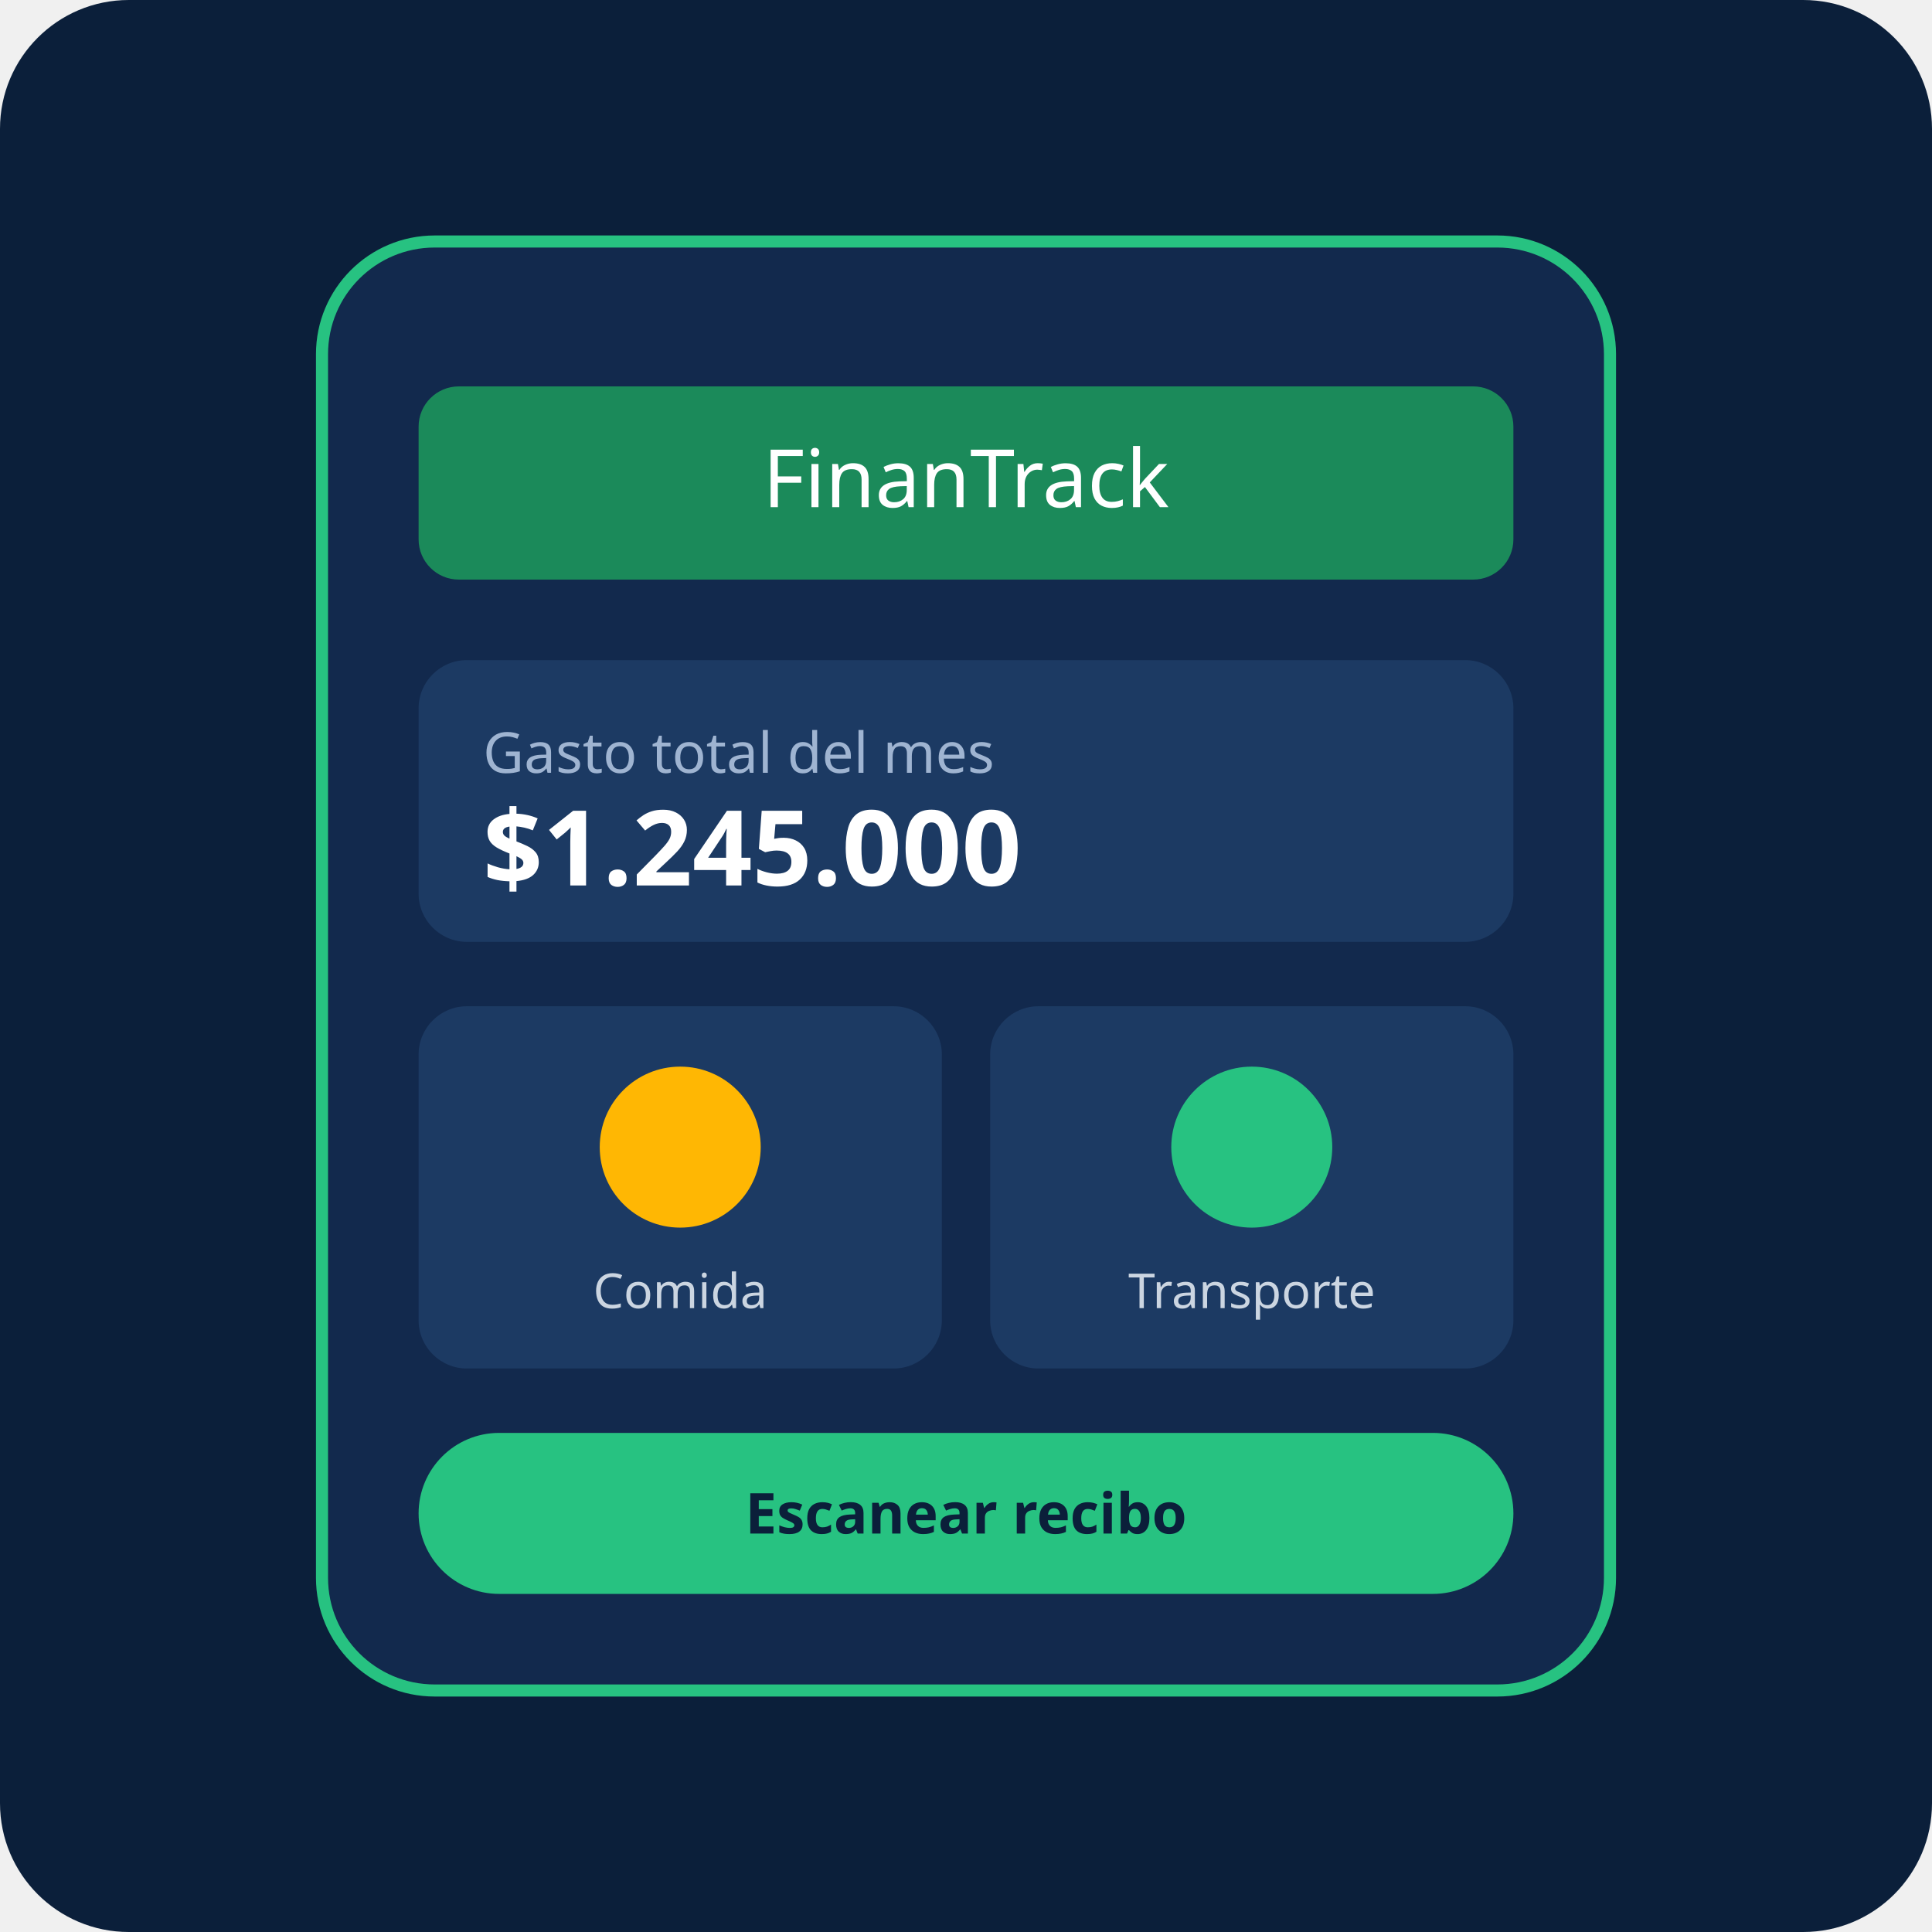
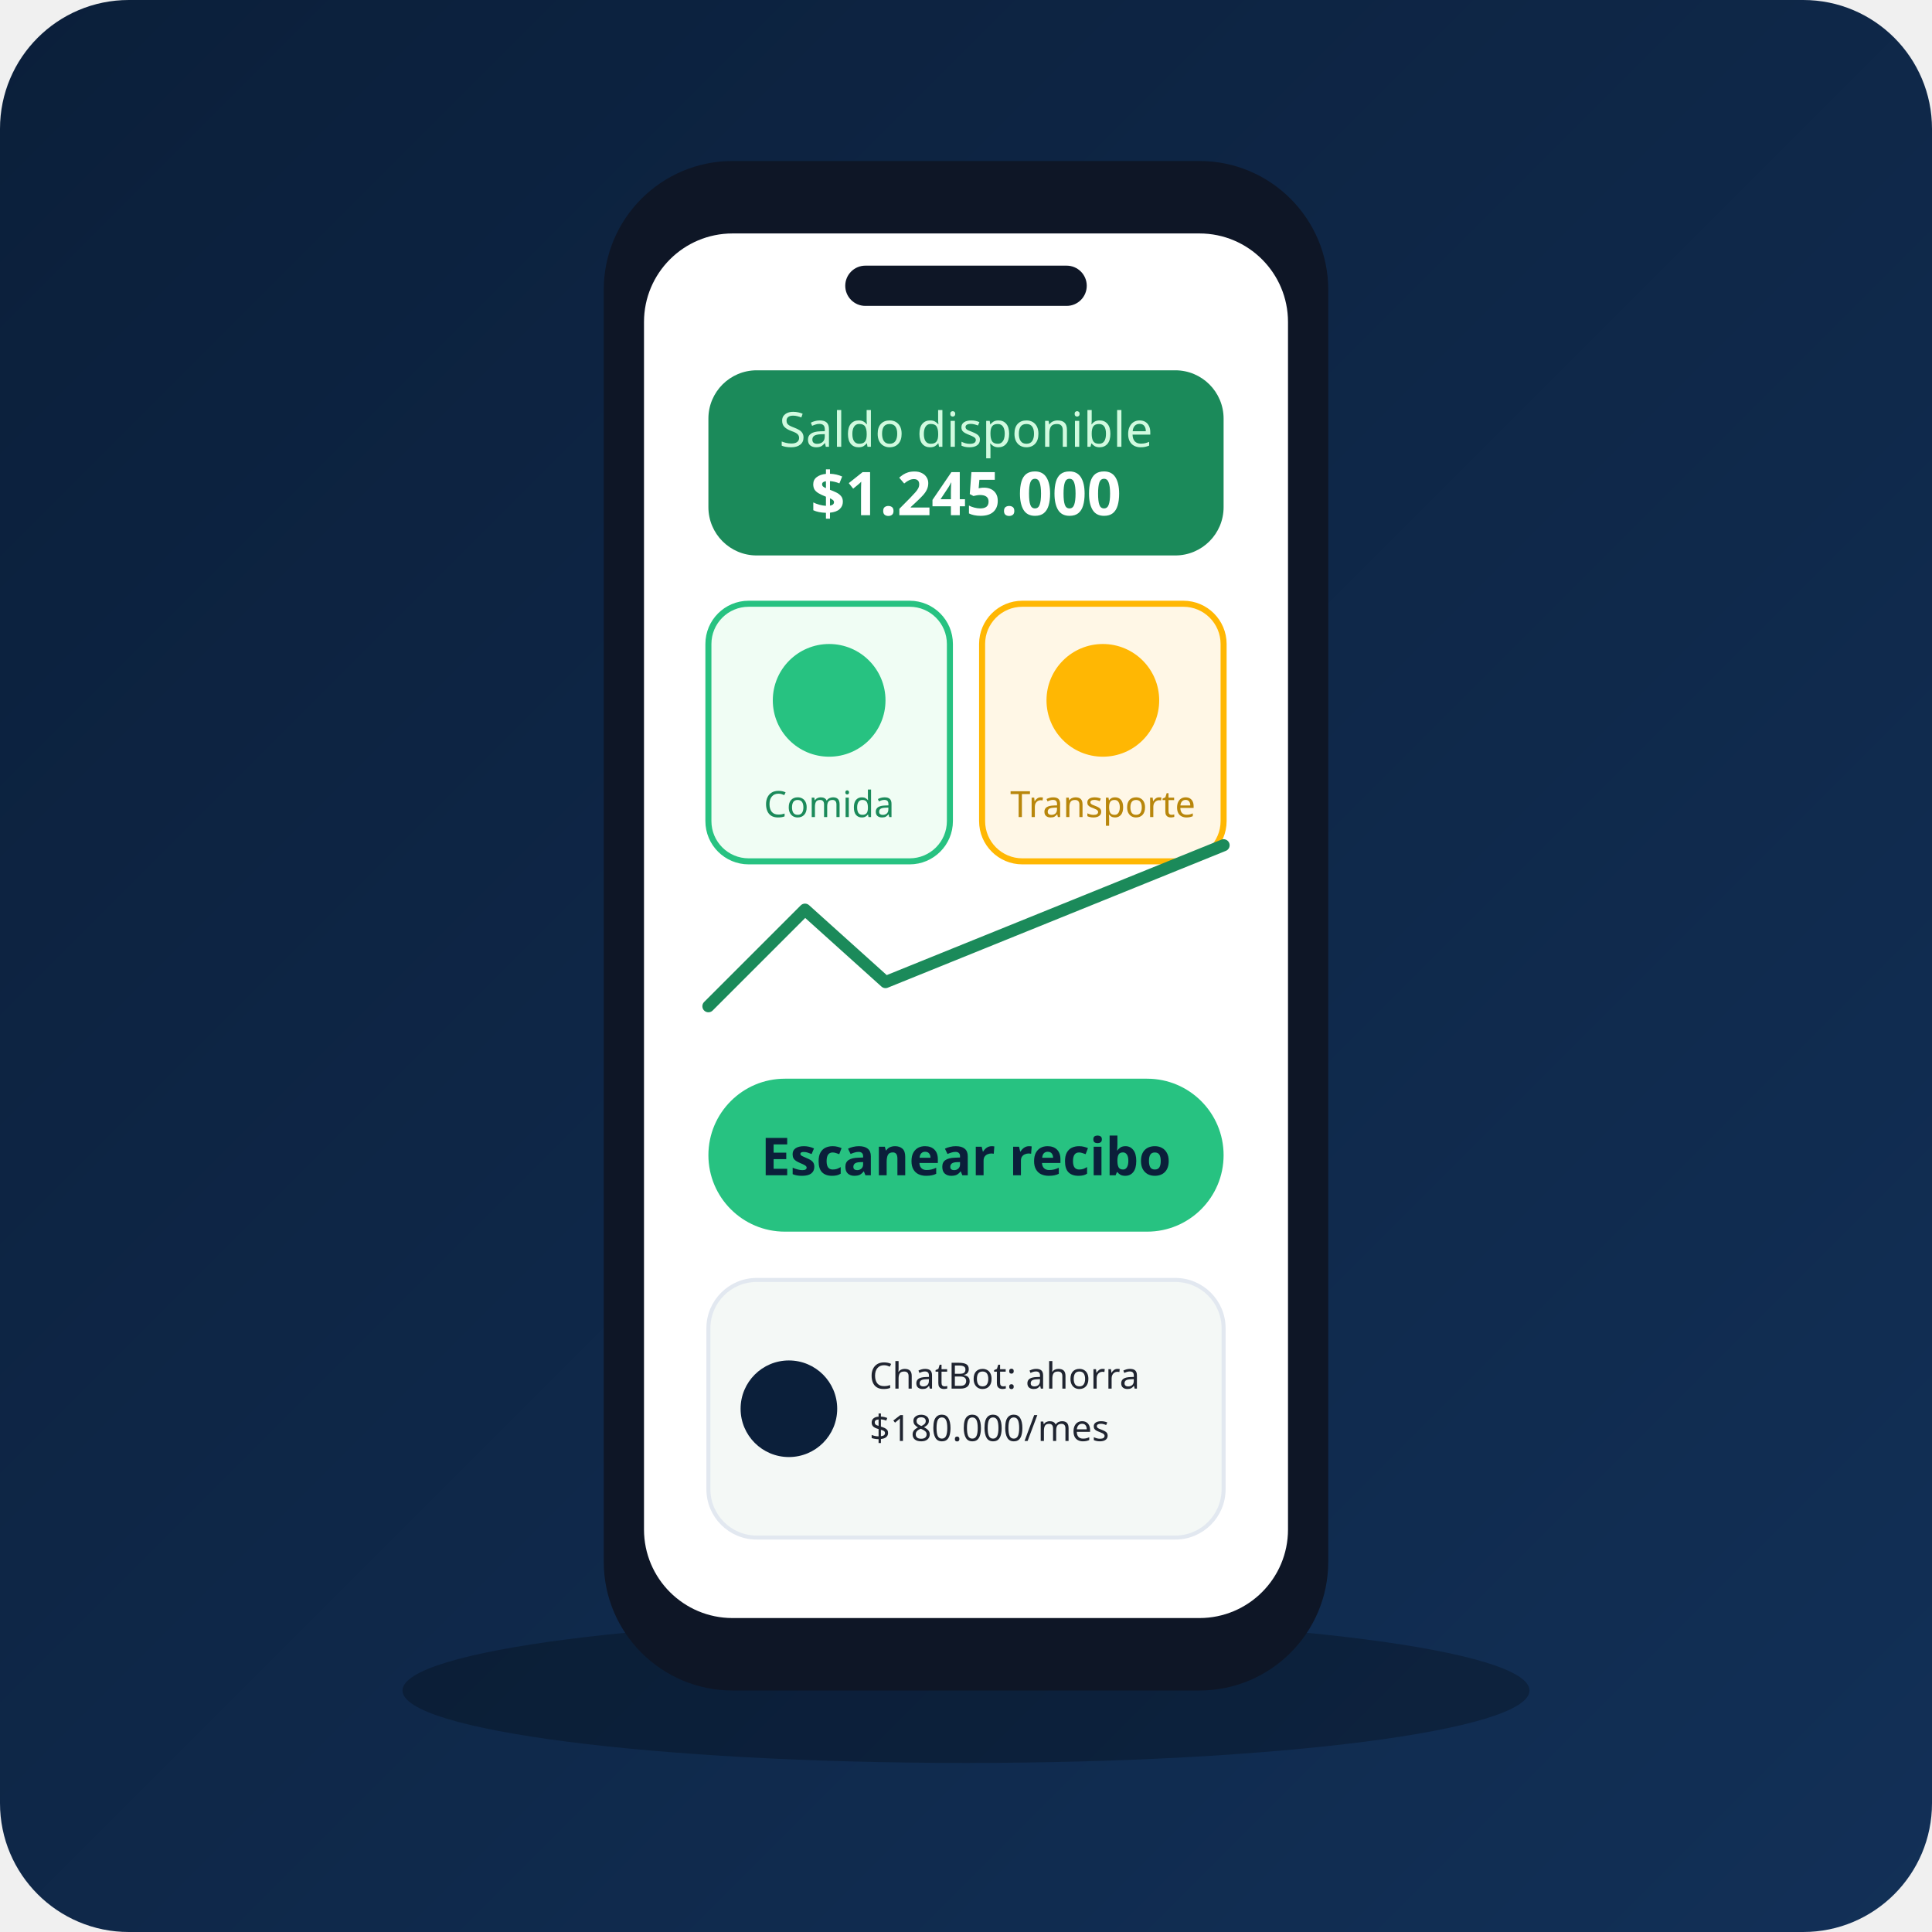
<svg xmlns="http://www.w3.org/2000/svg" viewBox="0 0 480 480" width="480" height="480">
-   <rect width="480" height="480" rx="32" fill="#0b1f3a" />
-   <rect x="80" y="60" width="320" height="360" rx="28" fill="#12294d" stroke="#27c281" stroke-width="3" />
-   <rect x="104" y="96" width="272" height="48" rx="10" fill="#1b8a5a" />
-   <text x="240" y="126" font-family="Segoe UI, sans-serif" font-size="20" fill="#ffffff" text-anchor="middle">FinanTrack</text>
-   <rect x="104" y="164" width="272" height="70" rx="12" fill="#1c3a63" />
-   <text x="120" y="192" font-family="Segoe UI, sans-serif" font-size="14" fill="#9fb4d1">Gasto total del mes</text>
-   <text x="120" y="220" font-family="Segoe UI, sans-serif" font-size="26" font-weight="bold" fill="#ffffff">$1.245.000</text>
-   <rect x="104" y="250" width="130" height="90" rx="12" fill="#1c3a63" />
-   <rect x="246" y="250" width="130" height="90" rx="12" fill="#1c3a63" />
-   <circle cx="169" cy="285" r="20" fill="#ffb703" />
-   <circle cx="311" cy="285" r="20" fill="#27c281" />
-   <text x="169" y="325" font-family="Segoe UI, sans-serif" font-size="12" fill="#cbd5e1" text-anchor="middle">Comida</text>
-   <text x="311" y="325" font-family="Segoe UI, sans-serif" font-size="12" fill="#cbd5e1" text-anchor="middle">Transporte</text>
-   <rect x="104" y="356" width="272" height="40" rx="20" fill="#27c281" />
-   <text x="240" y="381" font-family="Segoe UI, sans-serif" font-size="14" fill="#0b1f3a" text-anchor="middle" font-weight="bold">Escanear recibo</text>
+   <defs>
+     <linearGradient id="bg" x1="0" y1="0" x2="1" y2="1">
+       <stop offset="0" stop-color="#0b1f3a" />
+       <stop offset="1" stop-color="#123057" />
+     </linearGradient>
+   </defs>
+   <rect width="480" height="480" rx="32" fill="url(#bg)" />
+   <ellipse cx="240" cy="420" rx="140" ry="18" fill="#000000" opacity="0.25" />
+   <rect x="150" y="40" width="180" height="380" rx="32" fill="#0e1626" />
+   <rect x="160" y="58" width="160" height="344" rx="22" fill="#ffffff" />
+   <rect x="210" y="66" width="60" height="10" rx="5" fill="#0e1626" />
+   <rect x="176" y="92" width="128" height="46" rx="12" fill="#1b8a5a" />
+   <text x="240" y="111" font-family="Segoe UI, sans-serif" font-size="12" fill="#d1fadf" text-anchor="middle">Saldo disponible</text>
+   <text x="240" y="128" font-family="Segoe UI, sans-serif" font-size="15" font-weight="bold" fill="#ffffff" text-anchor="middle">$1.245.000</text>
+   <rect x="176" y="150" width="60" height="64" rx="10" fill="#f0fdf4" stroke="#27c281" stroke-width="1.5" />
+   <rect x="244" y="150" width="60" height="64" rx="10" fill="#fff7e6" stroke="#ffb703" stroke-width="1.5" />
+   <circle cx="206" cy="174" r="14" fill="#27c281" />
+   <circle cx="274" cy="174" r="14" fill="#ffb703" />
+   <text x="206" y="203" font-family="Segoe UI, sans-serif" font-size="9" fill="#1b8a5a" text-anchor="middle">Comida</text>
+   <text x="274" y="203" font-family="Segoe UI, sans-serif" font-size="9" fill="#b8860b" text-anchor="middle">Transporte</text>
+   <path d="M176 250 L200 226 L220 244 L304 210" stroke="#1b8a5a" stroke-width="3" fill="none" stroke-linecap="round" stroke-linejoin="round" />
+   <rect x="176" y="268" width="128" height="38" rx="19" fill="#27c281" />
+   <text x="240" y="292" font-family="Segoe UI, sans-serif" font-size="13" fill="#0b1f3a" text-anchor="middle" font-weight="bold">Escanear recibo</text>
+   <rect x="176" y="318" width="128" height="64" rx="12" fill="#f4f8f6" stroke="#e2e8f0" />
+   <circle cx="196" cy="350" r="12" fill="#0b1f3a" />
+   <text x="216" y="345" font-family="Segoe UI, sans-serif" font-size="9" fill="#1f2430">ChatBot: ahorra</text>
+   <text x="216" y="358" font-family="Segoe UI, sans-serif" font-size="9" fill="#1f2430">$180.000/mes</text>
</svg>
